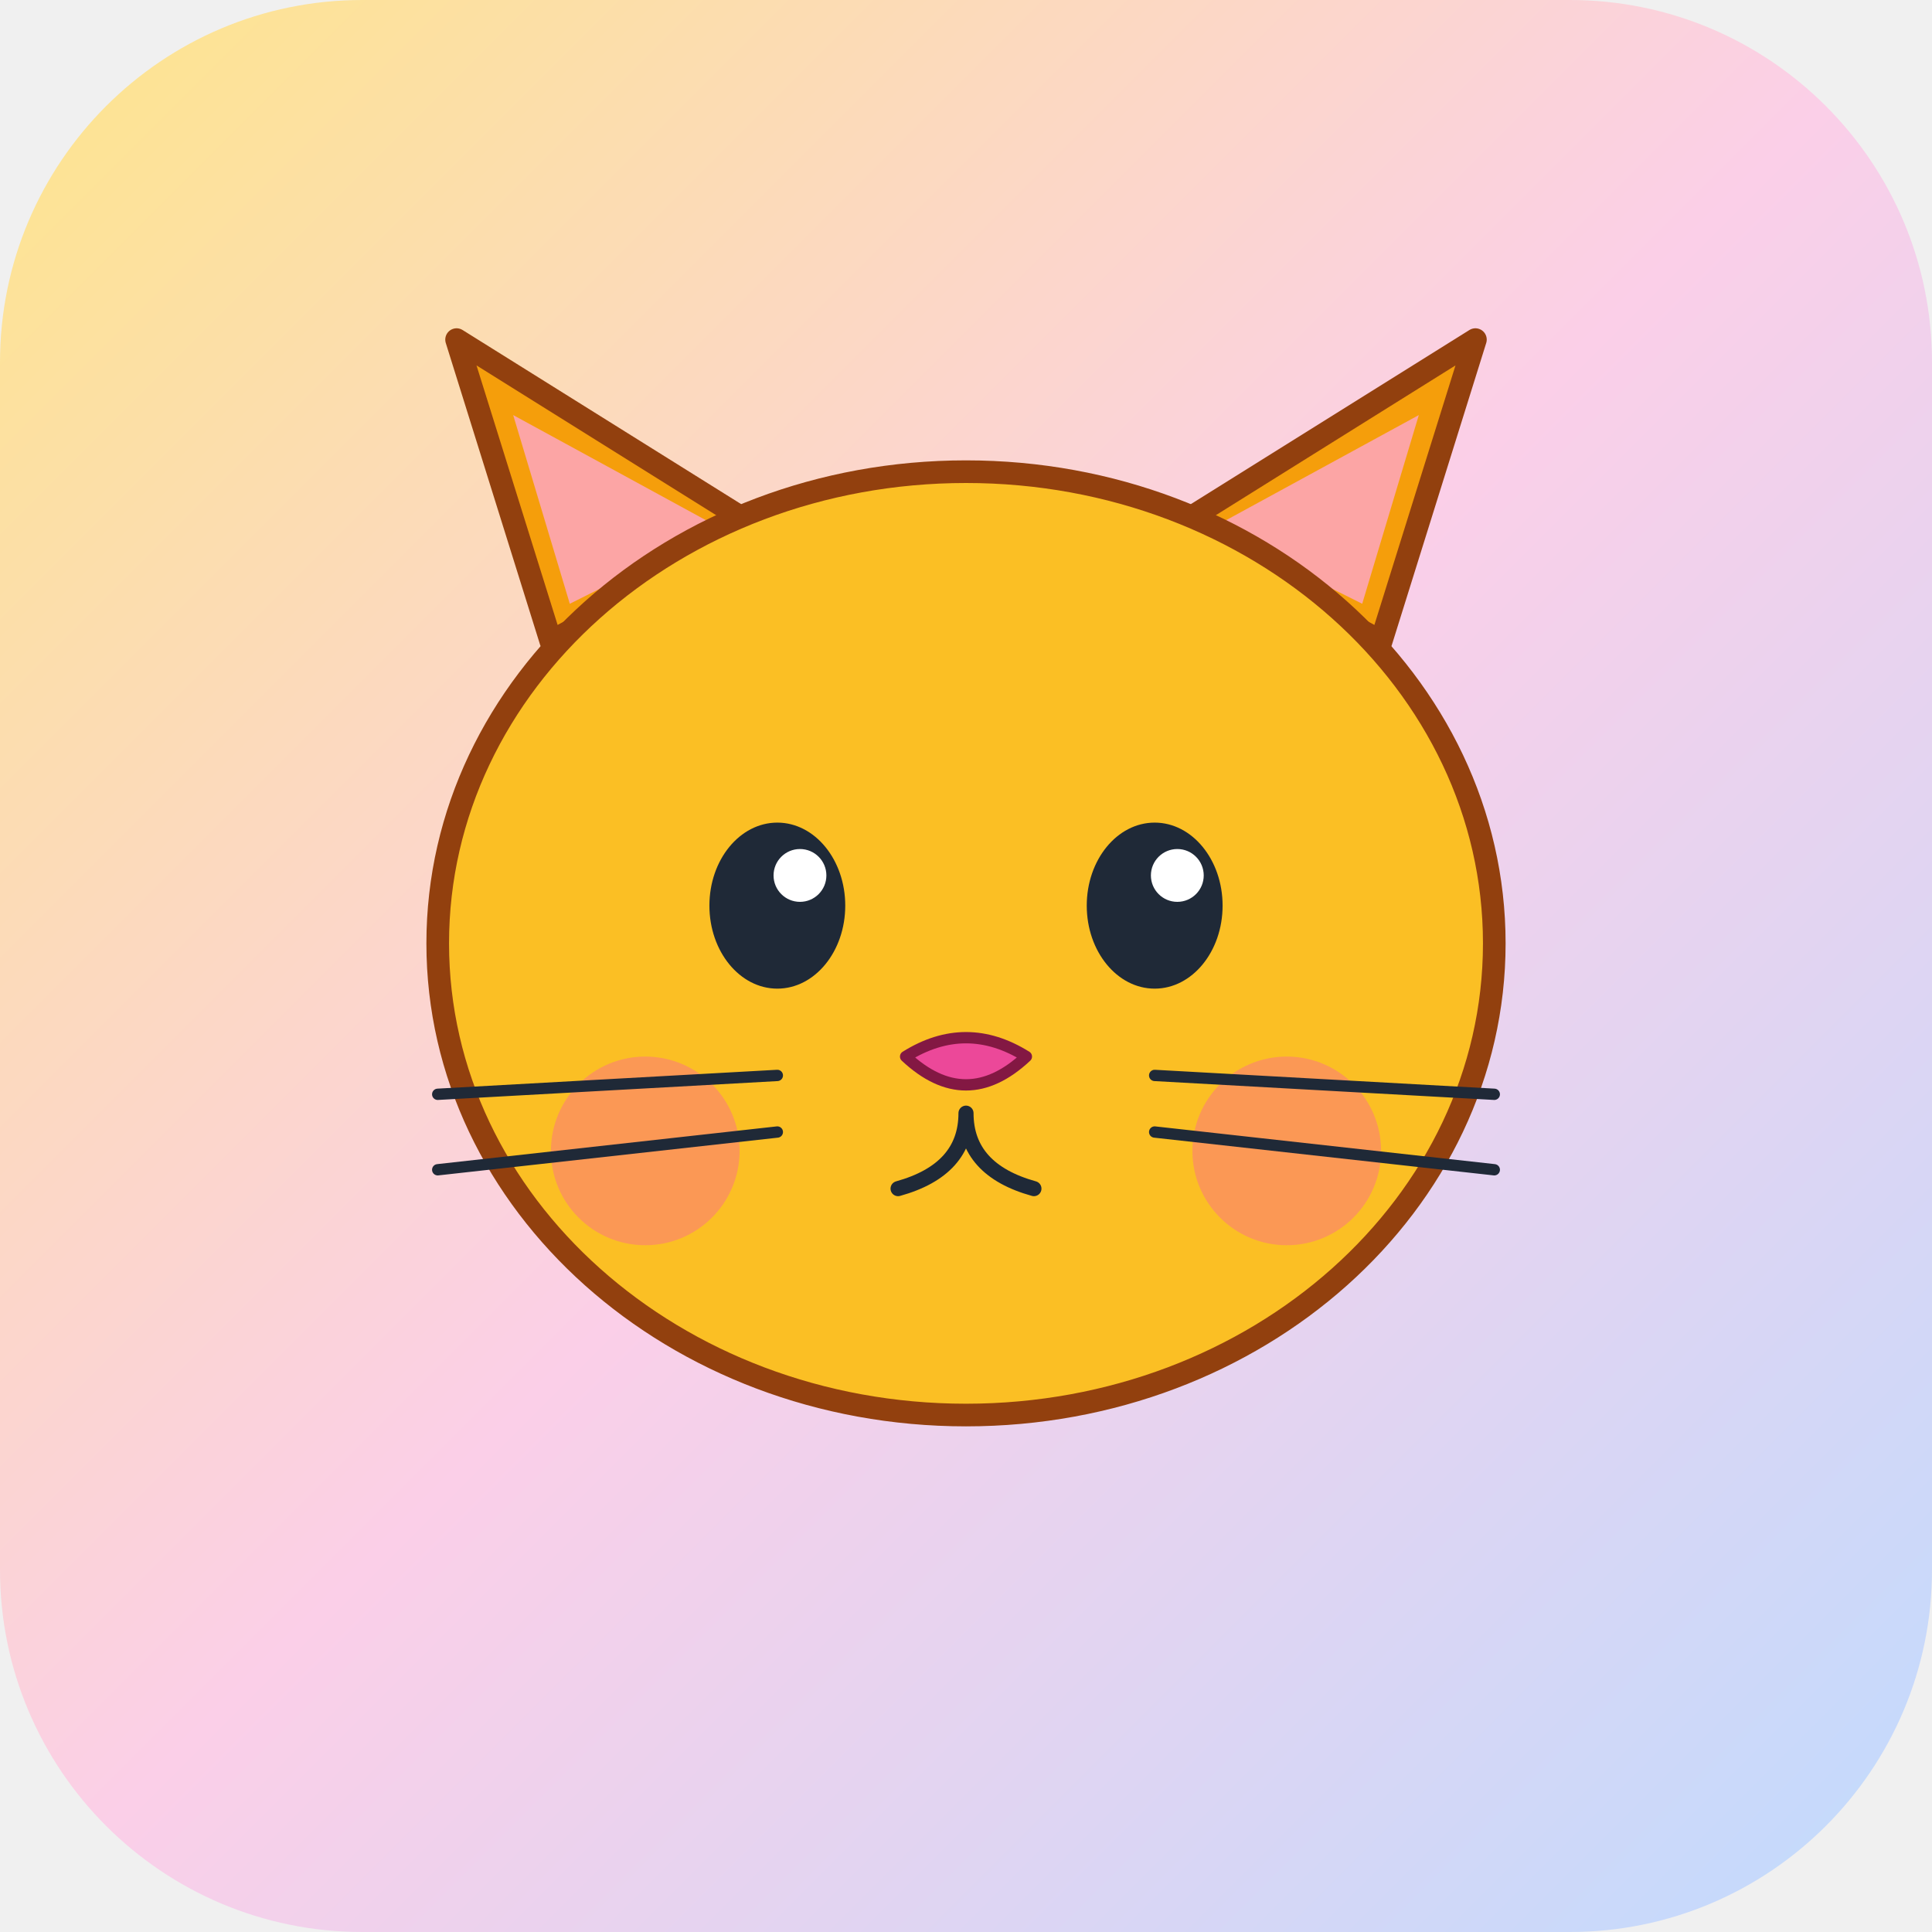
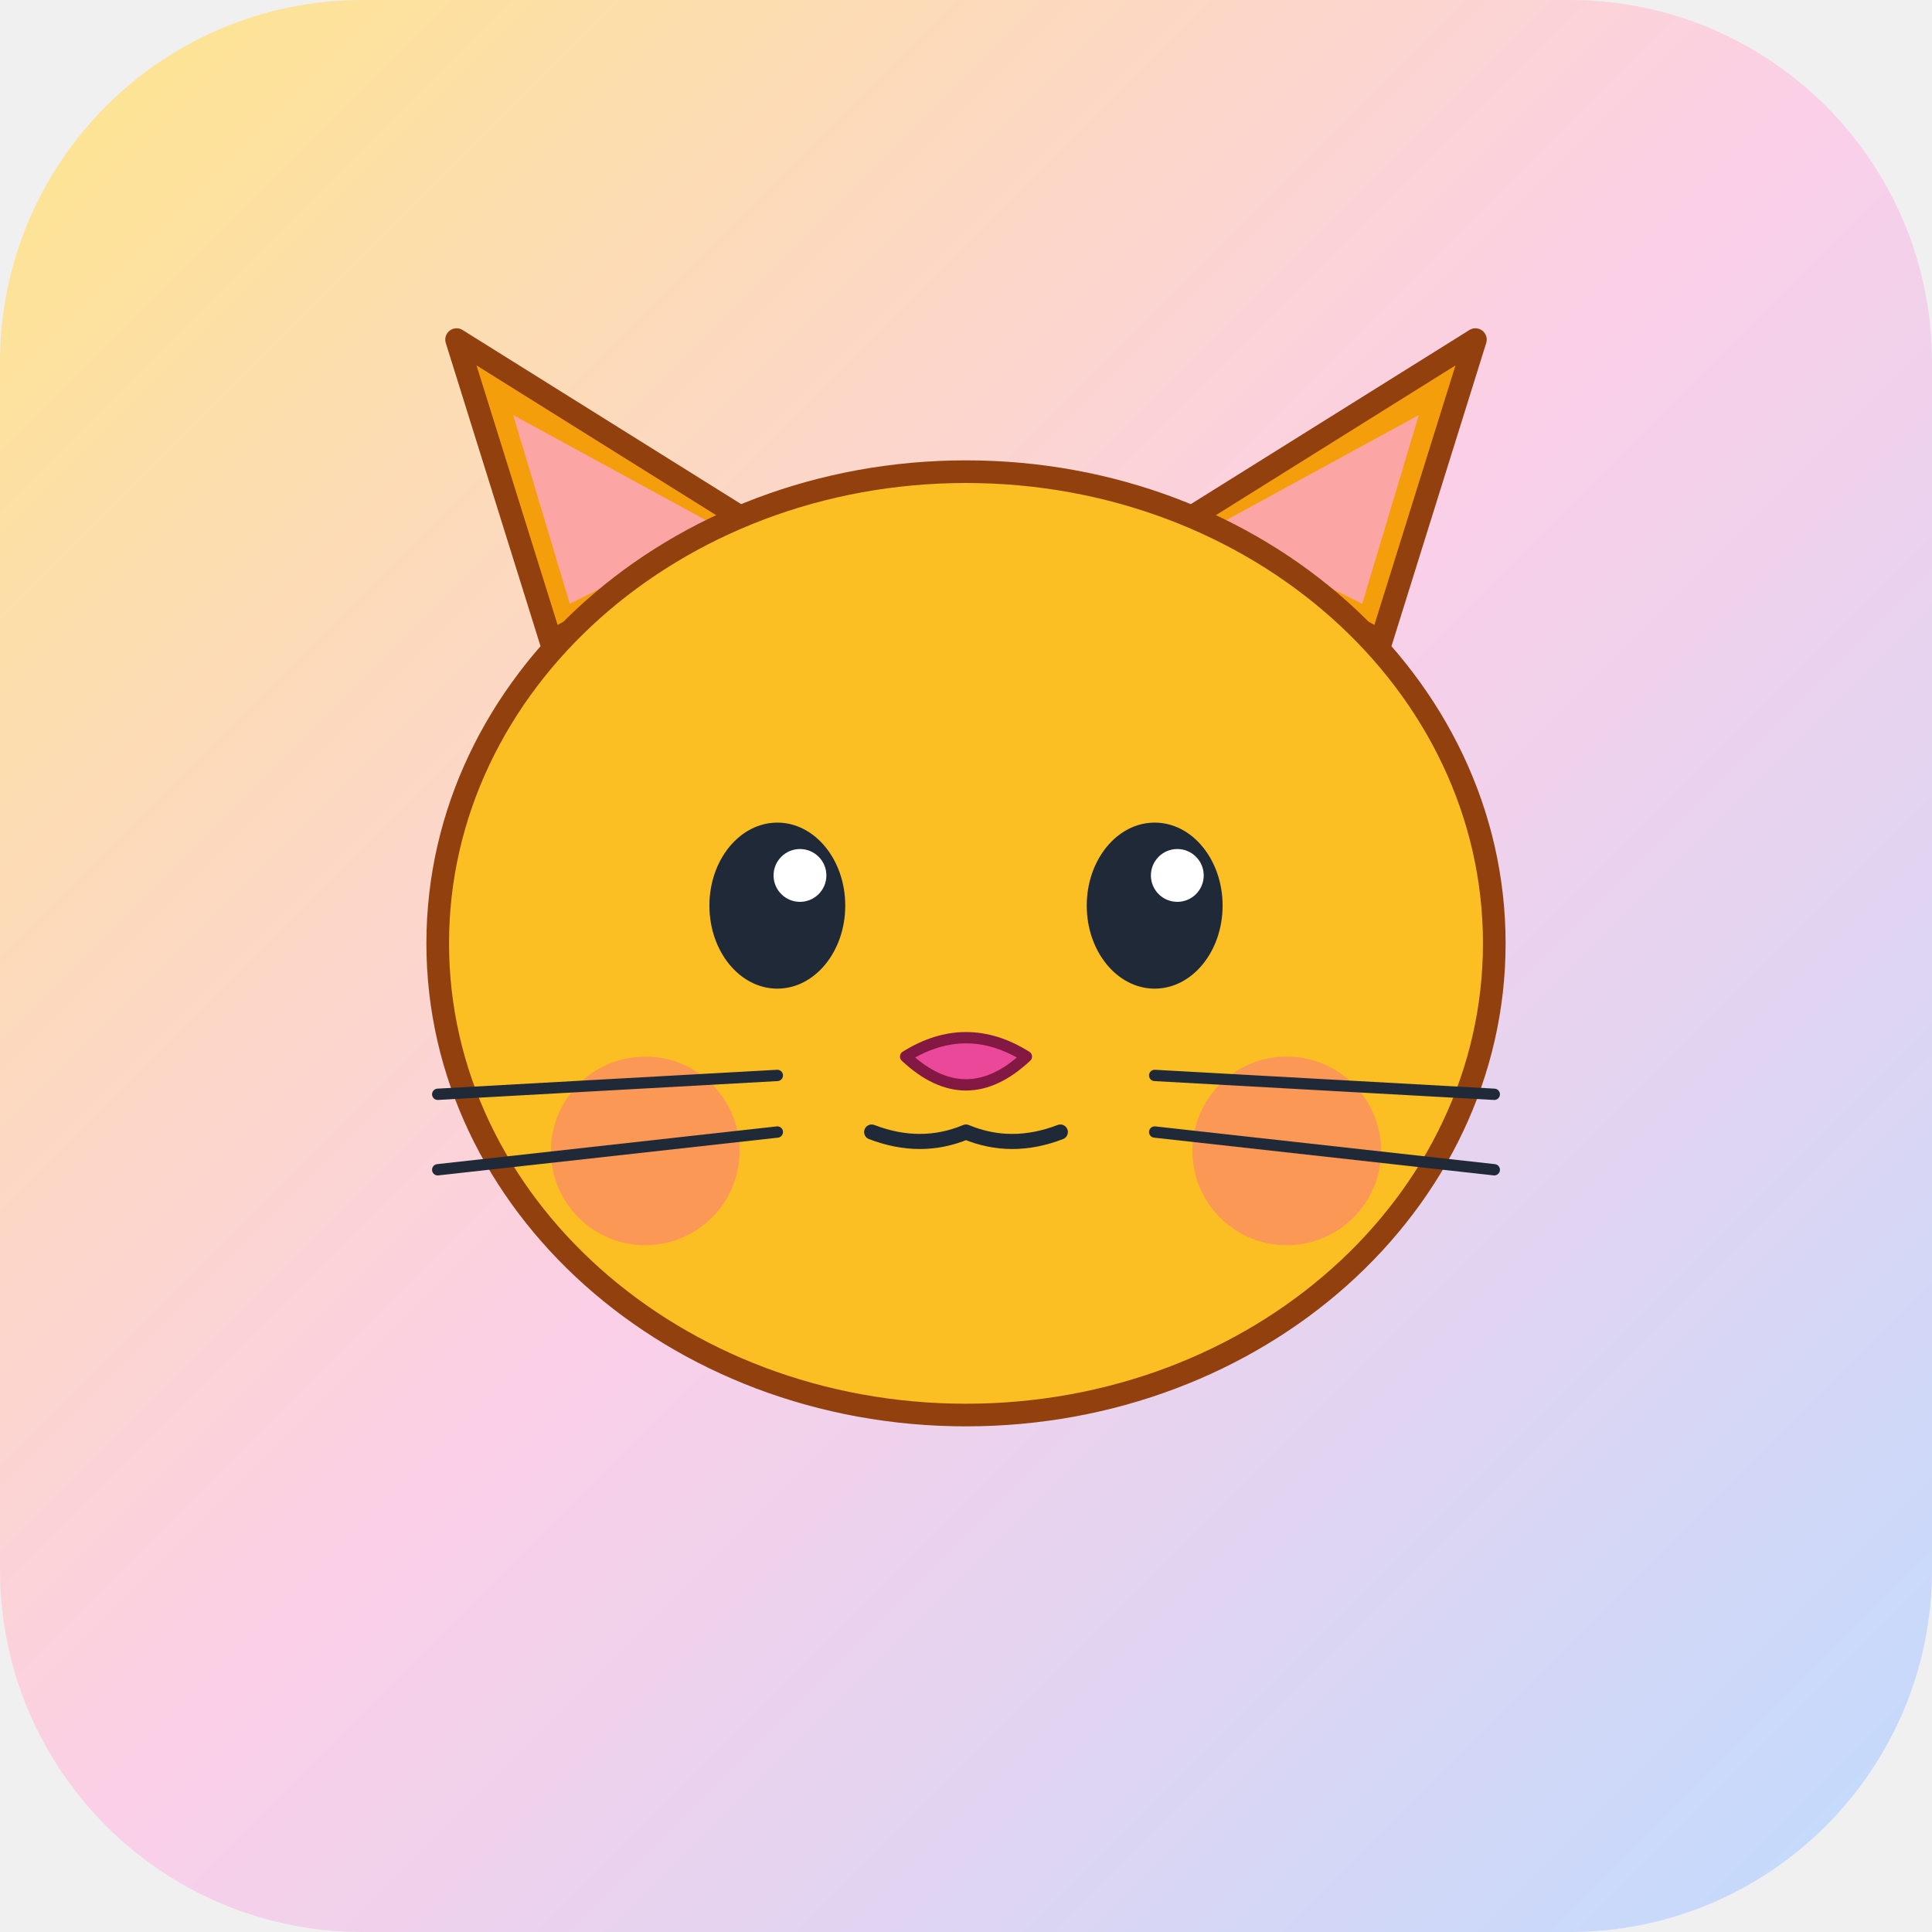
<svg xmlns="http://www.w3.org/2000/svg" viewBox="0 0 512 512">
  <defs>
    <linearGradient id="bg" x1="0" y1="0" x2="1" y2="1">
      <stop offset="0%" stop-color="#fde68a" />
      <stop offset="50%" stop-color="#fbcfe8" />
      <stop offset="100%" stop-color="#bfdbfe" />
    </linearGradient>
  </defs>
  <rect width="512" height="512" rx="96" fill="url(#bg)" />
  <g transform="translate(256 270)">
    <polygon points="-110,-100 -135,-180 -55,-130" fill="#f59e0b" stroke="#92400e" stroke-width="6" stroke-linejoin="round" />
    <polygon points="110,-100 135,-180 55,-130" fill="#f59e0b" stroke="#92400e" stroke-width="6" stroke-linejoin="round" />
    <polygon points="-105,-110 -120,-160 -65,-130" fill="#fca5a5" />
    <polygon points="105,-110 120,-160 65,-130" fill="#fca5a5" />
    <ellipse cx="0" cy="-20" rx="140" ry="125" fill="#fbbf24" stroke="#92400e" stroke-width="6" />
    <circle cx="-85" cy="35" r="25" fill="#fb7185" opacity="0.5" />
    <circle cx="85" cy="35" r="25" fill="#fb7185" opacity="0.5" />
    <ellipse cx="-50" cy="-30" rx="18" ry="22" fill="#1f2937" />
    <ellipse cx="50" cy="-30" rx="18" ry="22" fill="#1f2937" />
    <circle cx="-44" cy="-38" r="7" fill="#ffffff" />
    <circle cx="56" cy="-38" r="7" fill="#ffffff" />
    <path d="M -16 10 Q 0 25 16 10 Q 0 0 -16 10 Z" fill="#ec4899" stroke="#831843" stroke-width="3" stroke-linejoin="round" />
-     <path d="M 0 25 Q 0 40 -18 45 M 0 25 Q 0 40 18 45" stroke="#1f2937" stroke-width="4" fill="none" stroke-linecap="round" />
+     <path d="M -25 30 Q -12 35 0 30 Q 12 35 25 30" stroke="#1f2937" stroke-width="4" fill="none" stroke-linecap="round" stroke-linejoin="round" />
    <line x1="-140" y1="20" x2="-50" y2="15" stroke="#1f2937" stroke-width="3" stroke-linecap="round" />
    <line x1="-140" y1="40" x2="-50" y2="30" stroke="#1f2937" stroke-width="3" stroke-linecap="round" />
    <line x1="140" y1="20" x2="50" y2="15" stroke="#1f2937" stroke-width="3" stroke-linecap="round" />
    <line x1="140" y1="40" x2="50" y2="30" stroke="#1f2937" stroke-width="3" stroke-linecap="round" />
  </g>
</svg>
